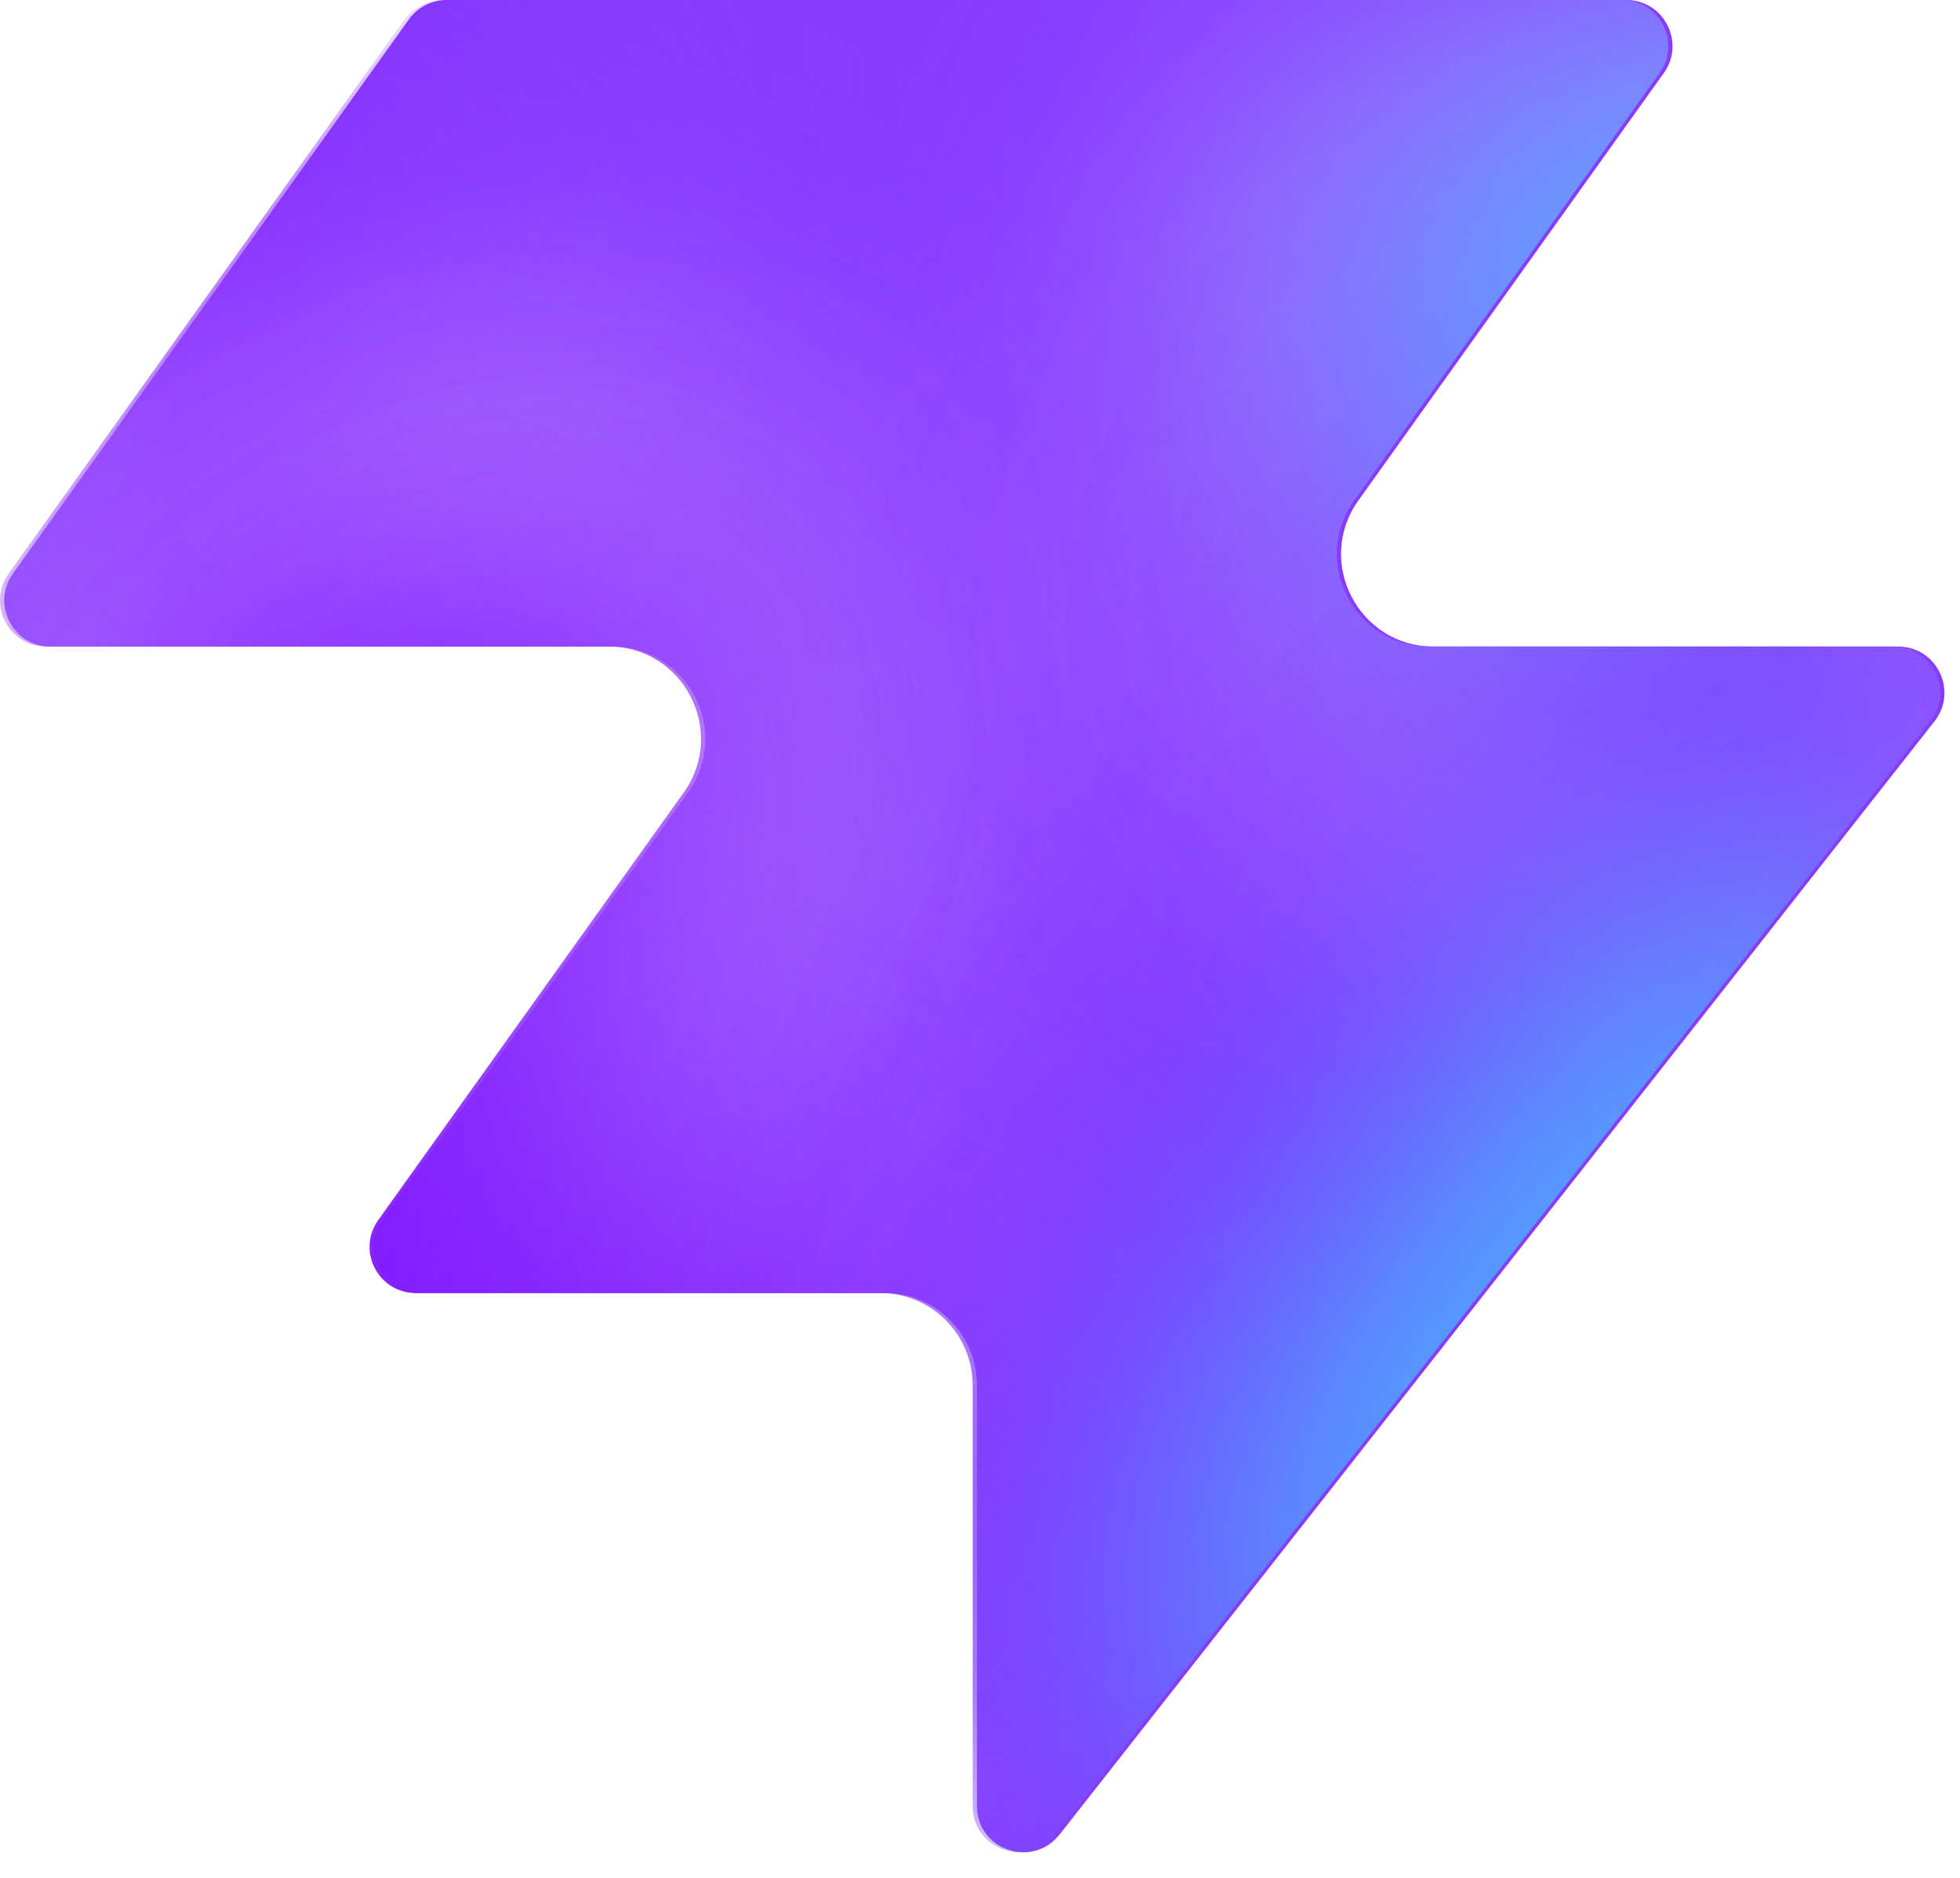
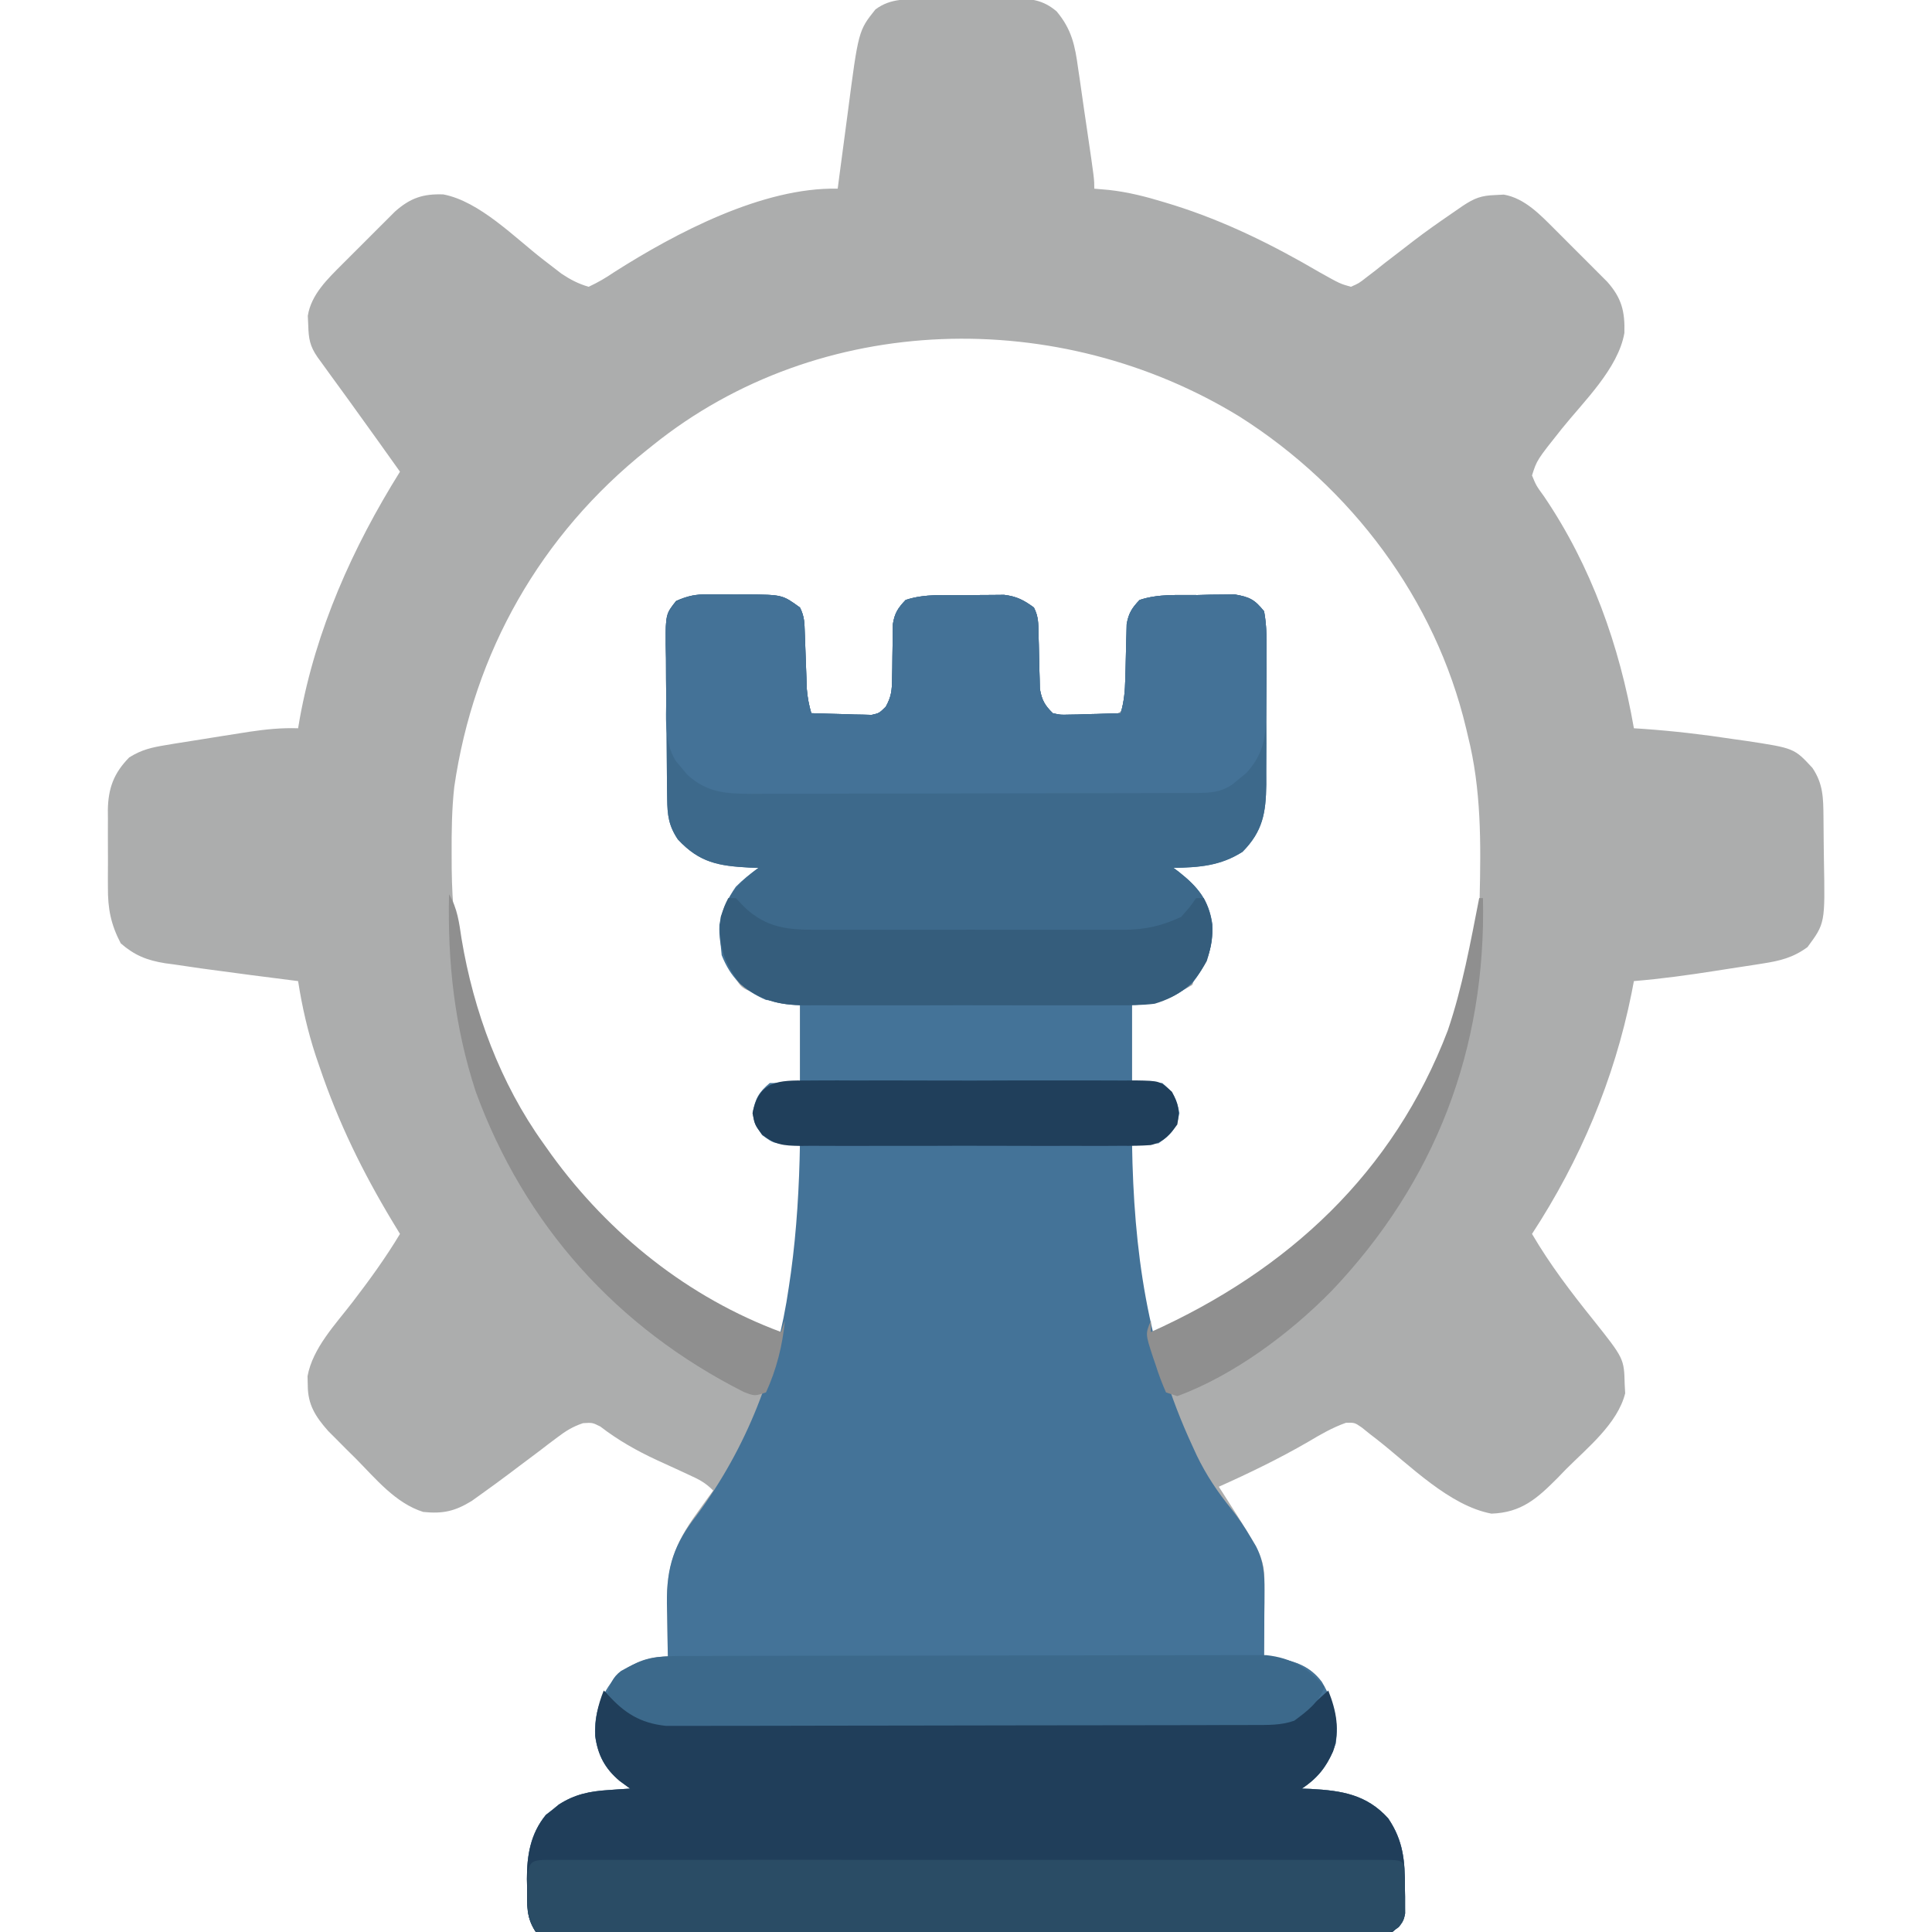
- <svg xmlns="http://www.w3.org/2000/svg" width="48" height="46" fill="none" viewBox="0 0 48 46">
-   <path fill="#863bff" d="M25.946 44.938c-.664.845-2.021.375-2.021-.698V33.937a2.26 2.26 0 0 0-2.262-2.262H10.287c-.92 0-1.456-1.04-.92-1.788l7.48-10.471c1.07-1.497 0-3.578-1.842-3.578H1.237c-.92 0-1.456-1.04-.92-1.788L10.013.474c.214-.297.556-.474.92-.474h28.894c.92 0 1.456 1.04.92 1.788l-7.48 10.471c-1.07 1.498 0 3.579 1.842 3.579h11.377c.943 0 1.473 1.088.89 1.83L25.947 44.94z" style="fill:#863bff;fill:color(display-p3 .525 .23 1);fill-opacity:1" />
-   <mask id="a" width="48" height="46" x="0" y="0" maskUnits="userSpaceOnUse" style="mask-type:alpha">
-     <path fill="#000" d="M25.842 44.938c-.664.844-2.021.375-2.021-.698V33.937a2.26 2.26 0 0 0-2.262-2.262H10.183c-.92 0-1.456-1.04-.92-1.788l7.48-10.471c1.07-1.498 0-3.579-1.842-3.579H1.133c-.92 0-1.456-1.04-.92-1.787L9.91.473c.214-.297.556-.474.92-.474h28.894c.92 0 1.456 1.04.92 1.788l-7.48 10.471c-1.07 1.498 0 3.578 1.842 3.578h11.377c.943 0 1.473 1.088.89 1.832L25.843 44.94z" style="fill:#000;fill-opacity:1" />
-   </mask>
-   <g mask="url(#a)">
-     <g filter="url(#b)">
-       <ellipse cx="5.508" cy="14.704" fill="#ede6ff" rx="5.508" ry="14.704" style="fill:#ede6ff;fill:color(display-p3 .927 .903 1);fill-opacity:1" transform="matrix(.00324 1 1 -.00324 -4.47 31.516)" />
-     </g>
-     <g filter="url(#c)">
-       <ellipse cx="10.399" cy="29.851" fill="#ede6ff" rx="10.399" ry="29.851" style="fill:#ede6ff;fill:color(display-p3 .927 .903 1);fill-opacity:1" transform="matrix(.00324 1 1 -.00324 -39.328 7.883)" />
-     </g>
-     <g filter="url(#d)">
-       <ellipse cx="5.508" cy="30.487" fill="#7e14ff" rx="5.508" ry="30.487" style="fill:#7e14ff;fill:color(display-p3 .492 .077 1);fill-opacity:1" transform="rotate(89.814 -25.913 -14.639)scale(1 -1)" />
-     </g>
-     <g filter="url(#e)">
-       <ellipse cx="5.508" cy="30.599" fill="#7e14ff" rx="5.508" ry="30.599" style="fill:#7e14ff;fill:color(display-p3 .492 .077 1);fill-opacity:1" transform="rotate(89.814 -32.644 -3.334)scale(1 -1)" />
-     </g>
-     <g filter="url(#f)">
-       <ellipse cx="5.508" cy="30.599" fill="#7e14ff" rx="5.508" ry="30.599" style="fill:#7e14ff;fill:color(display-p3 .492 .077 1);fill-opacity:1" transform="matrix(.00324 1 1 -.00324 -34.34 30.47)" />
-     </g>
-     <g filter="url(#g)">
-       <ellipse cx="14.072" cy="22.078" fill="#ede6ff" rx="14.072" ry="22.078" style="fill:#ede6ff;fill:color(display-p3 .927 .903 1);fill-opacity:1" transform="rotate(93.35 24.506 48.493)scale(-1 1)" />
-     </g>
-     <g filter="url(#h)">
-       <ellipse cx="3.47" cy="21.501" fill="#7e14ff" rx="3.47" ry="21.501" style="fill:#7e14ff;fill:color(display-p3 .492 .077 1);fill-opacity:1" transform="rotate(89.009 28.708 47.59)scale(-1 1)" />
-     </g>
-     <g filter="url(#i)">
-       <ellipse cx="3.47" cy="21.501" fill="#7e14ff" rx="3.47" ry="21.501" style="fill:#7e14ff;fill:color(display-p3 .492 .077 1);fill-opacity:1" transform="rotate(89.009 28.708 47.59)scale(-1 1)" />
-     </g>
-     <g filter="url(#j)">
-       <ellipse cx=".387" cy="8.972" fill="#7e14ff" rx="4.407" ry="29.108" style="fill:#7e14ff;fill:color(display-p3 .492 .077 1);fill-opacity:1" transform="rotate(39.51 .387 8.972)" />
-     </g>
-     <g filter="url(#k)">
-       <ellipse cx="47.523" cy="-6.092" fill="#7e14ff" rx="4.407" ry="29.108" style="fill:#7e14ff;fill:color(display-p3 .492 .077 1);fill-opacity:1" transform="rotate(37.892 47.523 -6.092)" />
-     </g>
-     <g filter="url(#l)">
-       <ellipse cx="41.412" cy="6.333" fill="#47bfff" rx="5.971" ry="9.665" style="fill:#47bfff;fill:color(display-p3 .28 .748 1);fill-opacity:1" transform="rotate(37.892 41.412 6.333)" />
-     </g>
-     <g filter="url(#m)">
-       <ellipse cx="-1.879" cy="38.332" fill="#7e14ff" rx="4.407" ry="29.108" style="fill:#7e14ff;fill:color(display-p3 .492 .077 1);fill-opacity:1" transform="rotate(37.892 -1.88 38.332)" />
-     </g>
-     <g filter="url(#n)">
-       <ellipse cx="-1.879" cy="38.332" fill="#7e14ff" rx="4.407" ry="29.108" style="fill:#7e14ff;fill:color(display-p3 .492 .077 1);fill-opacity:1" transform="rotate(37.892 -1.88 38.332)" />
-     </g>
-     <g filter="url(#o)">
-       <ellipse cx="35.651" cy="29.907" fill="#7e14ff" rx="4.407" ry="29.108" style="fill:#7e14ff;fill:color(display-p3 .492 .077 1);fill-opacity:1" transform="rotate(37.892 35.651 29.907)" />
-     </g>
-     <g filter="url(#p)">
-       <ellipse cx="38.418" cy="32.4" fill="#47bfff" rx="5.971" ry="15.297" style="fill:#47bfff;fill:color(display-p3 .28 .748 1);fill-opacity:1" transform="rotate(37.892 38.418 32.4)" />
-     </g>
-   </g>
-   <defs>
-     <filter id="b" width="60.045" height="41.654" x="-19.77" y="16.149" color-interpolation-filters="sRGB" filterUnits="userSpaceOnUse">
-       <feFlood flood-opacity="0" result="BackgroundImageFix" />
-       <feBlend in="SourceGraphic" in2="BackgroundImageFix" result="shape" />
-       <feGaussianBlur result="effect1_foregroundBlur_2002_17158" stdDeviation="7.659" />
-     </filter>
-     <filter id="c" width="90.34" height="51.437" x="-54.613" y="-7.533" color-interpolation-filters="sRGB" filterUnits="userSpaceOnUse">
-       <feFlood flood-opacity="0" result="BackgroundImageFix" />
-       <feBlend in="SourceGraphic" in2="BackgroundImageFix" result="shape" />
-       <feGaussianBlur result="effect1_foregroundBlur_2002_17158" stdDeviation="7.659" />
-     </filter>
-     <filter id="d" width="79.355" height="29.4" x="-49.64" y="2.03" color-interpolation-filters="sRGB" filterUnits="userSpaceOnUse">
-       <feFlood flood-opacity="0" result="BackgroundImageFix" />
-       <feBlend in="SourceGraphic" in2="BackgroundImageFix" result="shape" />
-       <feGaussianBlur result="effect1_foregroundBlur_2002_17158" stdDeviation="4.596" />
-     </filter>
-     <filter id="e" width="79.579" height="29.4" x="-45.045" y="20.029" color-interpolation-filters="sRGB" filterUnits="userSpaceOnUse">
-       <feFlood flood-opacity="0" result="BackgroundImageFix" />
-       <feBlend in="SourceGraphic" in2="BackgroundImageFix" result="shape" />
-       <feGaussianBlur result="effect1_foregroundBlur_2002_17158" stdDeviation="4.596" />
-     </filter>
-     <filter id="f" width="79.579" height="29.4" x="-43.513" y="21.178" color-interpolation-filters="sRGB" filterUnits="userSpaceOnUse">
-       <feFlood flood-opacity="0" result="BackgroundImageFix" />
-       <feBlend in="SourceGraphic" in2="BackgroundImageFix" result="shape" />
-       <feGaussianBlur result="effect1_foregroundBlur_2002_17158" stdDeviation="4.596" />
-     </filter>
-     <filter id="g" width="74.749" height="58.852" x="15.756" y="-17.901" color-interpolation-filters="sRGB" filterUnits="userSpaceOnUse">
-       <feFlood flood-opacity="0" result="BackgroundImageFix" />
-       <feBlend in="SourceGraphic" in2="BackgroundImageFix" result="shape" />
-       <feGaussianBlur result="effect1_foregroundBlur_2002_17158" stdDeviation="7.659" />
-     </filter>
-     <filter id="h" width="61.377" height="25.362" x="23.548" y="2.284" color-interpolation-filters="sRGB" filterUnits="userSpaceOnUse">
-       <feFlood flood-opacity="0" result="BackgroundImageFix" />
-       <feBlend in="SourceGraphic" in2="BackgroundImageFix" result="shape" />
-       <feGaussianBlur result="effect1_foregroundBlur_2002_17158" stdDeviation="4.596" />
-     </filter>
-     <filter id="i" width="61.377" height="25.362" x="23.548" y="2.284" color-interpolation-filters="sRGB" filterUnits="userSpaceOnUse">
-       <feFlood flood-opacity="0" result="BackgroundImageFix" />
-       <feBlend in="SourceGraphic" in2="BackgroundImageFix" result="shape" />
-       <feGaussianBlur result="effect1_foregroundBlur_2002_17158" stdDeviation="4.596" />
-     </filter>
-     <filter id="j" width="56.045" height="63.649" x="-27.636" y="-22.853" color-interpolation-filters="sRGB" filterUnits="userSpaceOnUse">
-       <feFlood flood-opacity="0" result="BackgroundImageFix" />
-       <feBlend in="SourceGraphic" in2="BackgroundImageFix" result="shape" />
-       <feGaussianBlur result="effect1_foregroundBlur_2002_17158" stdDeviation="4.596" />
-     </filter>
-     <filter id="k" width="54.814" height="64.646" x="20.116" y="-38.415" color-interpolation-filters="sRGB" filterUnits="userSpaceOnUse">
-       <feFlood flood-opacity="0" result="BackgroundImageFix" />
-       <feBlend in="SourceGraphic" in2="BackgroundImageFix" result="shape" />
-       <feGaussianBlur result="effect1_foregroundBlur_2002_17158" stdDeviation="4.596" />
-     </filter>
-     <filter id="l" width="33.541" height="35.313" x="24.641" y="-11.323" color-interpolation-filters="sRGB" filterUnits="userSpaceOnUse">
-       <feFlood flood-opacity="0" result="BackgroundImageFix" />
-       <feBlend in="SourceGraphic" in2="BackgroundImageFix" result="shape" />
-       <feGaussianBlur result="effect1_foregroundBlur_2002_17158" stdDeviation="4.596" />
-     </filter>
-     <filter id="m" width="54.814" height="64.646" x="-29.286" y="6.009" color-interpolation-filters="sRGB" filterUnits="userSpaceOnUse">
-       <feFlood flood-opacity="0" result="BackgroundImageFix" />
-       <feBlend in="SourceGraphic" in2="BackgroundImageFix" result="shape" />
-       <feGaussianBlur result="effect1_foregroundBlur_2002_17158" stdDeviation="4.596" />
-     </filter>
-     <filter id="n" width="54.814" height="64.646" x="-29.286" y="6.009" color-interpolation-filters="sRGB" filterUnits="userSpaceOnUse">
-       <feFlood flood-opacity="0" result="BackgroundImageFix" />
-       <feBlend in="SourceGraphic" in2="BackgroundImageFix" result="shape" />
-       <feGaussianBlur result="effect1_foregroundBlur_2002_17158" stdDeviation="4.596" />
-     </filter>
-     <filter id="o" width="54.814" height="64.646" x="8.244" y="-2.416" color-interpolation-filters="sRGB" filterUnits="userSpaceOnUse">
-       <feFlood flood-opacity="0" result="BackgroundImageFix" />
-       <feBlend in="SourceGraphic" in2="BackgroundImageFix" result="shape" />
-       <feGaussianBlur result="effect1_foregroundBlur_2002_17158" stdDeviation="4.596" />
-     </filter>
-     <filter id="p" width="39.409" height="43.623" x="18.713" y="10.588" color-interpolation-filters="sRGB" filterUnits="userSpaceOnUse">
-       <feFlood flood-opacity="0" result="BackgroundImageFix" />
-       <feBlend in="SourceGraphic" in2="BackgroundImageFix" result="shape" />
-       <feGaussianBlur result="effect1_foregroundBlur_2002_17158" stdDeviation="4.596" />
-     </filter>
-   </defs>
+ <svg xmlns="http://www.w3.org/2000/svg" version="1.1" width="512" height="512">
+   <path d="M245.43-.2c.41-.01,.41-.01,2.51-.02c1.75-.01,3.5-.02,5.25-.02c2.67-.01,5.34-.04,8.01-.07c1.7-.01,3.4-.01,5.1-.02c.8-.01,1.6-.02,2.42-.04C273.3-.35,276.36-.06,280,3c4,4.75,4.9,9.09,5.7,15.05c.13,.85,.26,1.7,.39,2.58c.4,2.7,.78,5.41,1.16,8.12c.27,1.83,.54,3.67,.81,5.5C290,47.44,290,47.44,290,50c1.29,.11,2.58,.22,3.91,.34c5.03,.56,9.7,1.75,14.53,3.22c.86,.27,1.73,.53,2.62,.8c13.68,4.31,26.23,10.53,38.58,17.76c5.46,3.06,5.46,3.06,8.36,3.88c2.11-.92,2.11-.92,4.19-2.55c.77-.59,1.55-1.19,2.35-1.8c.81-.65,1.62-1.29,2.46-1.96c1.7-1.31,3.39-2.61,5.09-3.91c.83-.64,1.66-1.29,2.52-1.95c3.25-2.49,6.58-4.83,9.95-7.14c.51-.35,.51-.35,3.07-2.12c3.11-2.06,4.92-2.76,8.62-2.88c.75-.04,1.5-.08,2.27-.12c5.57,.96,9.72,5.41,13.59,9.27c.92,.92,1.84,1.84,2.78,2.78c.24,.24,.24,.24,1.42,1.43c1.44,1.45,2.89,2.89,4.34,4.33c.46,.46,.46,.46,2.77,2.78c.42,.41,.42,.41,2.52,2.52c3.83,4.31,4.71,7.89,4.54,13.57c-1.65,9.43-10.77,18.13-16.59,25.38c-6.61,8.3-6.61,8.3-7.89,12.37c1.11,2.69,1.11,2.69,3.19,5.56C421.7,150.01,429.2,171.16,433,193c.78,.05,1.57,.1,2.37,.15c8.09,.57,16.06,1.5,24.07,2.73c.56,.08,.56,.08,3.43,.48c12.61,1.92,12.61,1.92,17.44,7.14c2.86,4.23,2.88,8.02,2.93,12.95c.01,.73,.01,1.46,.02,2.22c.02,1.54,.03,3.09,.04,4.64c.01,1.58,.03,3.15,.06,4.72c.31,16.65,.31,16.65-4.36,22.97c-3.85,2.8-7.25,3.63-11.92,4.35c-.33,.05-.33,.05-1.99,.32c-2.09,.33-4.18,.64-6.28,.96c-1.38,.21-2.77,.43-4.16,.65c-7.19,1.13-14.39,2.12-21.65,2.72c-.21,1.08-.42,2.16-.63,3.27C427.76,286.12,418.75,307.5,406,327c4.73,8.08,10.26,15.34,16.11,22.63c8.28,10.4,8.28,10.4,8.45,17.25c.02,.39,.02,.39,.13,2.36c-2.01,8.03-9.98,14.41-15.63,20.07c-.77,.8-1.54,1.6-2.34,2.42c-5.39,5.41-9.55,9.13-17.47,9.4c-11.2-2.1-21.67-12.89-30.41-19.71c-.3-.23-.3-.23-1.84-1.42c-.69-.56-1.38-1.11-2.09-1.68C359,377,359,377,356.71,377.05c-3.62,1.27-6.8,3.13-10.08,5.08c-7.68,4.44-15.54,8.25-23.63,11.87c.46,.71,.92,1.43,1.39,2.16c10.75,16.79,10.75,16.79,10.71,25.26c-.01,1.03-.01,2.05-.01,3.11c-.01,1.06-.02,2.12-.03,3.22c0,1.08-.01,2.16-.01,3.27c-.01,2.66-.03,5.32-.05,7.98c.54,.07,.54,.07,3.27,.4c4.98,.8,8.91,2.18,12.02,6.31c3.12,5.33,4.5,10.15,3.71,16.29c-1.78,5.33-4.26,8.84-9,12c.77,.03,1.55,.05,2.34,.08c8.24,.45,14.82,1.48,20.54,7.8c4.03,5.94,4.46,11.34,4.43,18.31c.02,.8,.03,1.61,.05,2.44c0,.78,0,1.55,0,2.35c0,.35,0,.35,.01,2.12c-.49,2.51-1.41,3.3-3.37,4.9c-3.06,.3-5.91,.4-8.97,.38c-.92,.01-1.85,.01-2.81,.02c-3.12,.01-6.24,0-9.37-.01c-2.23,0-4.46,.01-6.7,.01c-6.07,.02-12.15,.01-18.23,0c-6.34,0-12.69,0-19.04,.01c-11.34,0-22.69-.01-34.03-.02c-10.29-.02-20.59-.01-30.88,0c-11.94,.02-23.89,.02-35.83,.01c-6.33,0-12.65,0-18.98,.01c-5.95,.01-11.89,0-17.84-.02c-2.18,0-4.37,0-6.56,.01c-2.97,.01-5.95,0-8.92-.02c-.44,0-.44,0-2.65,.02c-2.41-.02-2.41-.02-6.19-.4c-2.59-3.89-2.33-7.18-2.31-11.69c-.02-.78-.03-1.55-.05-2.35c-.01-6.29,.95-12,5.01-16.98c.57-.45,1.14-.9,1.73-1.35c.28-.24,.28-.24,1.71-1.4c4.28-2.75,8.18-3.52,13.22-3.85c.54-.04,.54-.04,3.24-.23c.81-.05,1.62-.1,2.45-.15c-.93-.68-1.86-1.36-2.81-2.06c-3.87-3.26-5.75-6.85-6.47-11.92c-.29-6.21,1.58-10.94,5.53-15.77c4.35-3.56,8.11-5.25,13.75-5.25c-.01-.33-.01-.33-.05-1.98c-.06-3.01-.1-6.01-.14-9.02c-.02-1.03-.05-2.06-.07-3.12c-.1-9.8,2.23-16.06,7.95-23.88c.41-.58,.83-1.17,1.26-1.77c1.01-1.42,2.03-2.82,3.05-4.23c-2.12-2.12-3.76-2.94-6.47-4.17c-.45-.21-.45-.21-2.73-1.27c-1.88-.86-3.76-1.72-5.64-2.58c-5.47-2.54-10.3-5.27-15.09-8.95C157,377,157,377,154.51,377.15c-2.72,.92-4.52,2.03-6.8,3.76c-.79,.6-1.58,1.19-2.4,1.8c-.82,.63-1.65,1.26-2.5,1.92c-1.7,1.27-3.41,2.55-5.11,3.83c-.41,.31-.41,.31-2.46,1.86c-2.68,2.01-5.38,3.99-8.11,5.93c-.7,.5-1.4,1-2.12,1.52c-4.44,2.72-7.62,3.45-12.85,2.91c-7.36-2.32-12.59-8.81-17.85-14.12c-.85-.84-1.71-1.69-2.59-2.56c-.41-.41-.41-.41-2.48-2.5c-.74-.74-1.49-1.48-2.25-2.25c-3.37-3.81-5.42-6.97-5.43-12.12c-.02-.81-.04-1.61-.06-2.43c1.38-7.49,7.43-13.76,11.94-19.64c4.5-5.87,8.75-11.72,12.56-18.06c-.64-1.05-1.28-2.11-1.94-3.19c-7.98-13.25-14.41-26.39-19.37-41.06c-.17-.5-.17-.5-1.03-3.01C81.53,273.22,80.05,266.77,79,260c-.6-.08-1.2-.15-1.83-.23c-7.06-.88-14.12-1.81-21.17-2.77c-.91-.12-1.82-.25-2.76-.37c-2.44-.34-4.87-.7-7.3-1.07c-.72-.1-1.44-.19-2.18-.29c-4.8-.77-8.09-2.08-11.76-5.27c-2.63-5.04-3.45-9.21-3.4-14.91c0-.73,0-1.46-.01-2.21c0-1.54,.01-3.07,.02-4.6c.01-2.34,0-4.67-.02-7.01c0-1.5,.01-2.99,.01-4.49c0-.35,0-.35-.02-2.1c.09-5.8,1.59-9.82,5.67-13.96c3.31-2.07,5.96-2.65,9.81-3.28c.68-.12,1.37-.23,2.07-.35c2.29-.38,4.58-.74,6.87-1.09c1.76-.28,3.52-.57,5.29-.85c1.77-.28,3.55-.56,5.34-.84c.42-.06,.42-.06,2.54-.4c4.32-.64,8.45-1.06,12.83-.91c.15-.87,.29-1.75,.45-2.65C83.72,166.89,93.4,145.19,106,125c-1.4-1.96-2.79-3.92-4.19-5.87c-.43-.62-.87-1.23-1.32-1.86c-2.66-3.72-5.33-7.43-8.01-11.14c-.59-.81-1.18-1.62-1.78-2.45c-1.17-1.61-2.33-3.21-3.5-4.81c-.53-.74-1.06-1.47-1.61-2.23c-.48-.65-.95-1.31-1.44-1.98c-2.02-2.91-2.36-4.89-2.46-8.41c-.02-.42-.02-.42-.12-2.55c.9-5.71,5.32-9.84,9.27-13.81c.92-.92,1.84-1.84,2.78-2.78c.47-.47,.95-.94,1.43-1.42c1.45-1.44,2.89-2.89,4.33-4.34c.92-.92,1.83-1.83,2.78-2.77c.83-.83,1.66-1.66,2.52-2.52c4.06-3.6,7.44-4.73,12.8-4.54c9.63,1.83,18.98,11.5,26.53,17.32c.83,.64,1.66,1.27,2.51,1.93c.37,.29,.37,.29,2.25,1.74c2.38,1.59,4.48,2.69,7.23,3.49c2.5-1.17,4.5-2.34,6.75-3.87C179.11,61.71,202.18,49.56,222,50c.14-1.04,.27-2.09,.41-3.16c.51-3.91,1.04-7.82,1.56-11.73c.23-1.68,.45-3.37,.67-5.05C227.49,8.14,227.49,8.14,232,2.5c4.12-3.09,8.51-2.68,13.43-2.7ZM173,118c-.51,.4-1.02,.81-1.54,1.23c-28.16,22.46-45.91,53.64-51.08,89.34c-.65,5.9-.72,11.76-.69,17.68c0,1.27,.01,2.54,.01,3.85c.12,9.62,.9,18.59,3.3,27.9c.17,.65,.33,1.29,.5,1.96c4.04,15.19,10.31,30.25,19.5,43.04c.7,1,1.41,2,2.13,3.03c14.19,19.31,35.92,40.67,59.92,46.74c.65,.08,1.29,.15,1.95,.23c.65-2.81,1.3-5.62,1.94-8.44c.18-.78,.36-1.56,.55-2.37c2.15-9.48,2.65-18.54,2.57-28.25c0-1.06-.01-2.12-.01-3.2c-.01-2.58-.03-5.16-.05-7.74c-.63-.11-1.25-.22-1.9-.33c-.82-.16-1.63-.32-2.47-.48c-.41-.08-.41-.08-2.47-.46C203,301,203,301,201,298c-.34-3.21-.29-5.34,1-8.31c2-1.69,2-1.69,10-2.69c0-7,0-14,0-21c-1.9-.45-3.79-.91-5.75-1.37c-9.36-2.24-9.36-2.24-11.37-5.38c-.29-.74-.58-1.48-.88-2.25c-.37-.91-.74-1.81-1.12-2.75c-1.81-6.7-1.4-11.49,1.91-17.49c1.7-2.47,3.75-4.08,6.21-5.76c.66-.66,1.32-1.32,2-2c-.93-.03-1.86-.05-2.82-.08c-12.94-.59-12.94-.59-18.18-4.92c-4.71-6.28-4.58-11.94-4.53-19.61c-.01-1.2-.01-2.41-.01-3.65c-.01-2.53,0-5.07,.02-7.6c.02-3.89,0-7.78-.03-11.67c.01-2.46,.01-4.93,.02-7.39c-.01-1.17-.02-2.33-.03-3.53c.02-1.08,.03-2.16,.04-3.27c0-.48,0-.48,.01-2.88c.51-2.4,.51-2.4,2.37-4.21c2.76-1.54,4.71-1.56,7.86-1.55c.55,0,.55,0,3.32,0c.57,.01,.57,.01,3.46,.05c1.14-.01,2.28-.01,3.46-.01c9.56,.06,9.56,.06,13.04,2.32c1.22,2.44,1.17,4.14,1.25,6.87c.03,.97,.06,1.93,.1,2.93c.06,2.04,.11,4.08,.17,6.13c.03,.97,.07,1.94,.1,2.94c.03,.89,.05,1.77,.08,2.69c.32,2.59,.91,4.24,2.3,6.44c3.13,1.57,6.44,1.31,9.88,1.38c.72,.03,1.44,.07,2.18,.11c3.52,.06,5.56-.21,8.41-2.32c2.27-4.7,2.13-9.13,2.16-14.29c.02-1.99,.05-3.97,.1-5.95c0-.87,.01-1.75,.01-2.65C238,163,238,163,240,160c5.14-1.71,10.56-1.18,15.94-1.19c.59,0,.59,0,3.61-.03c.58-.01,.58-.01,3.48-.01c1.05,0,2.1-.01,3.18-.01c2.81,.24,4.44,.7,6.79,2.24c1.22,2.45,1.14,4.1,1.18,6.83c.02,.97,.04,1.93,.07,2.92c.04,2.03,.07,4.06,.09,6.09c.12,4.29,.31,7.43,2.2,11.33c3.41,2.54,6.44,2.49,10.52,2.33c.72,0,1.44,.01,2.18,.01c3.03-.06,5.2-.1,7.69-1.92c1.99-2.97,2.22-4.94,2.32-8.49c.01-.49,.01-.49,.1-2.95c.06-2.05,.11-4.11,.17-6.16c.03-.98,.07-1.95,.1-2.95c.01-.45,.01-.45,.08-2.71C300,163,300,163,302,160c5-1.67,10.2-1.23,15.44-1.25c.57-.01,.57-.01,3.47-.06c1.1-.01,2.2-.01,3.34-.02c1-.01,2.01-.02,3.05-.03c3.2,.43,4.39,1.12,6.7,3.36c.51,2.4,.51,2.4,.52,5.28c.01,1.08,.02,2.15,.04,3.27c-.01,1.16-.02,2.33-.03,3.53c.01,1.2,.01,2.4,.01,3.63c.01,2.55,0,5.09-.02,7.63c-.02,3.88,0,7.76,.03,11.64c-.01,2.47-.01,4.94-.02,7.41c.01,1.16,.02,2.32,.03,3.51c-.08,6.58-.57,10.78-4.56,16.1c-6.2,5.12-13.2,4.78-21,5c.78,.61,1.56,1.22,2.36,1.85c4.15,3.38,7.19,6.95,8.64,12.15c.49,6.05-.35,9.58-3,15c-.33,.99-.66,1.98-1,3c-4.65,3.02-10.7,3.73-16,5c0,7,0,14,0,21c2.64,.33,5.28,.66,8,1c2.66,2.24,2.94,3.57,3.44,7c-.44,3-.44,3-2,5.31c-3.1,2.15-5.74,2.25-9.44,2.69c-.43,17.12,.02,33.52,5,50c17.95-5.04,32.64-16.37,46-29c.82-.76,1.64-1.52,2.49-2.3c22-20.97,37.38-53.22,38.63-83.68c.34-14.6,.46-28.81-3.12-43.02c-.16-.66-.31-1.33-.47-2.01c-8.16-34.27-30.46-63.84-60.04-82.59C280.75,81.15,217.3,82.38,173,118Z" fill="#ACADAD" />
+   <path d="M187.78,157.5c.55,0,.55,0,3.3,0c1.13,.02,2.26,.04,3.42,.06c1.13,0,2.26-.01,3.42-.02c9.41,.07,9.41,.07,14.08,3.46c1.22,2.43,1.19,4.15,1.28,6.87c.02,.48,.02,.48,.11,2.93c.02,.51,.02,.51,.11,3.08c.07,1.99,.14,3.99,.22,5.99c.03,.89,.06,1.77,.09,2.69c.18,2.26,.56,4.26,1.19,6.44c2.94,.11,5.87,.19,8.81,.25c.42,.02,.42,.02,2.53,.1c.4,.01,.4,.01,2.43,.04c.74,.02,1.48,.04,2.24,.06c1.99-.45,1.99-.45,3.73-2.16c1.47-2.66,1.64-4.32,1.67-7.35c.01-.48,.01-.48,.06-2.92c.01-.99,.02-1.99,.03-3.02c.02-1.98,.05-3.96,.09-5.94c.01-.87,.02-1.75,.03-2.65c.46-2.92,1.35-4.28,3.38-6.41c5.12-1.71,10.51-1.23,15.88-1.25c.59-.01,.59-.01,3.58-.06c1.15-.01,2.29-.01,3.47-.02c.52,0,.52,0,3.16-.03c3.34,.41,5.21,1.38,7.91,3.36c1.22,2.45,1.16,4.13,1.21,6.87c.03,.97,.06,1.93,.09,2.93c.05,2.04,.09,4.08,.13,6.13c.02,.48,.02,.48,.09,2.94c.02,.89,.04,1.77,.06,2.69c.51,2.95,1.28,4.34,3.42,6.44c1.99,.45,1.99,.45,4.23,.39c.8-.01,1.61-.03,2.43-.04c.84-.03,1.67-.07,2.53-.1c.42-.01,.42-.01,2.56-.05c2.08-.05,4.17-.12,6.25-.2c.89-3.07,1.15-5.87,1.21-9.06c.03-.96,.06-1.93,.09-2.92c.05-2.01,.09-4.03,.13-6.04c.03-.97,.06-1.93,.09-2.92c.02-.87,.04-1.75,.06-2.65c.51-2.9,1.4-4.29,3.42-6.41c4.99-1.66,10.15-1.27,15.38-1.31c1.13-.03,2.27-.06,3.44-.09c1.1-.01,2.2-.02,3.33-.03c1-.01,2-.02,3.04-.04c3.93,.66,5.3,1.31,7.81,4.47c.75,4.05,.68,8.06,.63,12.18c0,1.19,0,2.39,.01,3.63c0,2.53-.02,5.07-.04,7.61c-.04,3.87-.02,7.74,0,11.61c-.01,2.46-.02,4.93-.03,7.4c0,1.15,.01,2.3,.01,3.49c-.11,7.45-.9,12.35-6.3,17.82c-5.84,3.72-11.44,4.13-18.28,4.26c.47,.35,.94,.7,1.43,1.07c4.91,3.89,7.94,7.43,8.85,13.91c.3,6.21-1.58,10.94-5.53,15.77c-5.23,4.28-8.98,5.25-15.75,5.25c0,7,0,14,0,21c2.64,0,5.28,0,8,0c2.99,2.54,3.84,4.16,4.56,8c-.77,4.14-2.17,5.55-5.56,8c-3.68,.13-3.68,.13-7,0c.45,28.37,3.98,54.25,15.94,80.06c.39,.86,.79,1.72,1.19,2.6c2.56,5.3,5.57,9.78,9.28,14.35c1.86,2.33,3.45,4.74,4.97,7.3c.24,.4,.24,.4,1.46,2.43c2.01,3.91,2.28,7.31,2.26,11.68c-.01,1.03-.01,2.05-.01,3.11c-.01,1.06-.02,2.12-.03,3.22c0,1.08-.01,2.16-.01,3.27c-.01,2.66-.03,5.32-.05,7.98c.54,.07,.54,.07,3.27,.4c4.98,.8,8.91,2.18,12.02,6.31c3.12,5.33,4.5,10.15,3.71,16.29c-1.78,5.33-4.26,8.84-9,12c.77,.03,1.55,.05,2.34,.08c8.24,.45,14.82,1.48,20.54,7.8c4.03,5.94,4.46,11.34,4.43,18.31c.02,.8,.03,1.61,.05,2.44c0,.78,0,1.55,0,2.35c.01,.7,.01,1.4,.01,2.12c-.49,2.51-1.41,3.3-3.37,4.9c-3.06,.3-5.91,.4-8.97,.38c-.46,0-.46,0-2.81,.02c-3.12,.01-6.24,0-9.37-.01c-2.23,0-4.46,.01-6.7,.01c-6.07,.02-12.15,.01-18.23,0c-6.34,0-12.69,0-19.04,.01c-11.34,0-22.69-.01-34.03-.02c-10.29-.02-20.59-.01-30.88,0c-11.94,.02-23.89,.02-35.83,.01c-6.33,0-12.65,0-18.98,.01c-5.95,.01-11.89,0-17.84-.02c-2.18,0-4.37,0-6.56,.01c-2.97,.01-5.95,0-8.92-.02c-.88,.01-1.75,.01-2.65,.02c-2.41-.02-2.41-.02-6.19-.4c-2.59-3.89-2.33-7.18-2.31-11.69c-.02-.78-.03-1.55-.05-2.35c-.01-6.29,.95-12,5.01-16.98c.57-.45,1.14-.9,1.73-1.35c.28-.24,.28-.24,1.71-1.4c4.28-2.75,8.18-3.52,13.22-3.85c.54-.04,.54-.04,3.24-.23c.81-.05,1.62-.1,2.45-.15c-.93-.68-1.86-1.36-2.81-2.06c-3.87-3.26-5.75-6.85-6.47-11.92c-.29-6.21,1.58-10.94,5.53-15.77c4.35-3.56,8.11-5.25,13.75-5.25c-.02-.65-.03-1.31-.05-1.98c-.06-3.01-.1-6.01-.14-9.02c-.02-1.03-.05-2.06-.07-3.12c-.1-9.71,1.92-15.66,7.89-23.32c13.3-17.93,21.28-38.52,24.43-60.56c.18-1.22,.36-2.45,.54-3.71c1.56-11.41,2.2-22.78,2.4-34.29c-1.09,.04-2.19,.09-3.32,.13c-3.68-.13-3.68-.13-6.62-2.25C200,298,200,298,199.44,295c.72-3.84,1.57-5.46,4.56-8c2.64,0,5.28,0,8,0c0-7,0-14,0-21c-2.97-.33-5.94-.66-9-1c-5.96-2.64-9.31-5.78-11.75-11.87c-.84-7.15-.45-12.16,3.75-18.13c1.9-1.92,3.8-3.4,6-5c-.79-.03-1.57-.05-2.38-.08c-8.17-.44-13.26-1.29-18.99-7.48c-2.45-3.66-2.77-6.47-2.82-10.77c-.02-1.08-.03-2.17-.05-3.29c-.05-4.96-.09-9.92-.11-14.89c-.02-2.62-.04-5.23-.08-7.85c-.06-3.78-.08-7.55-.09-11.32c-.03-1.18-.05-2.35-.07-3.56c.02-8.04,.02-8.04,2.76-11.5c3.11-1.39,5.21-1.76,8.61-1.76Z" fill="#447398" />
+   <path d="M187.78,157.5c.55,0,.55,0,3.3,0c1.13,.02,2.26,.04,3.42,.06c1.13,0,2.26-.01,3.42-.02c9.41,.07,9.41,.07,14.08,3.46c1.22,2.43,1.19,4.15,1.28,6.87c.02,.48,.02,.48,.11,2.93c.02,.51,.02,.51,.11,3.08c.07,1.99,.14,3.99,.22,5.99c.03,.89,.06,1.77,.09,2.69c.18,2.26,.56,4.26,1.19,6.44c2.94,.11,5.87,.19,8.81,.25c.42,.02,.42,.02,2.53,.1c.4,.01,.4,.01,2.43,.04c.37,.01,.37,.01,2.24,.06c1.99-.45,1.99-.45,3.73-2.16c1.47-2.66,1.64-4.32,1.67-7.35c.02-.96,.04-1.93,.06-2.92c.01-.99,.02-1.99,.03-3.02c.02-1.98,.05-3.96,.09-5.94c.01-.87,.02-1.75,.03-2.65c.46-2.92,1.35-4.28,3.38-6.41c5.12-1.71,10.51-1.23,15.88-1.25c.59-.01,.59-.01,3.58-.06c1.15-.01,2.29-.01,3.47-.02c.52,0,.52,0,3.16-.03c3.34,.41,5.21,1.38,7.91,3.36c1.22,2.45,1.16,4.13,1.21,6.87c.03,.97,.06,1.93,.09,2.93c.05,2.04,.09,4.08,.13,6.13c.03,.97,.06,1.94,.09,2.94c.01,.44,.01,.44,.06,2.69c.51,2.95,1.28,4.34,3.42,6.44c1.99,.45,1.99,.45,4.23,.39c.8-.01,1.61-.03,2.43-.04c.84-.03,1.67-.07,2.53-.1c.42-.01,.42-.01,2.56-.05c2.08-.05,4.17-.12,6.25-.2c.89-3.07,1.15-5.87,1.21-9.06c.03-.96,.06-1.93,.09-2.92c.05-2.01,.09-4.03,.13-6.04c.03-.97,.06-1.93,.09-2.92c.02-.87,.04-1.75,.06-2.65c.51-2.9,1.4-4.29,3.42-6.41c4.99-1.66,10.15-1.27,15.38-1.31c1.13-.03,2.27-.06,3.44-.09c1.1-.01,2.2-.02,3.33-.03c1-.01,2-.02,3.04-.04c3.93,.66,5.3,1.31,7.81,4.47c.75,4.05,.68,8.06,.63,12.18c0,1.19,0,2.39,.01,3.63c0,2.53-.02,5.07-.04,7.61c-.04,3.87-.02,7.74,0,11.61c-.01,2.46-.02,4.93-.03,7.4c0,1.15,.01,2.3,.01,3.49c-.11,7.45-.9,12.35-6.3,17.82c-5.84,3.72-11.44,4.13-18.28,4.26c.47,.35,.94,.7,1.43,1.07c4.91,3.89,7.94,7.43,8.85,13.91c.3,6.21-1.58,10.94-5.53,15.77c-6.25,5.12-11.81,5.69-19.61,5.64c-.49,0-.49,0-2.93,.01c-3.17,.02-6.35,.01-9.52,0c-2.22,0-4.43,0-6.65,.01c-4.63,0-9.27,0-13.91-.02c-5.93-.02-11.87-.01-17.8,.01c-4.58,.01-9.15,.01-13.72,0c-2.19,0-4.38,0-6.56,.01c-3.07,.01-6.13-.01-9.19-.02c-.9,0-1.79,.01-2.72,.02c-6.79-.07-11.51-1.26-16.89-5.66c-3.9-4.77-5.88-9.45-5.6-15.7c1.17-6.86,4.88-11.07,10.35-15.05c-.79-.03-1.57-.05-2.38-.08c-8.17-.44-13.26-1.29-18.99-7.48c-2.45-3.66-2.77-6.47-2.82-10.77c-.02-1.08-.03-2.17-.05-3.29c-.05-4.96-.09-9.92-.11-14.89c-.02-2.62-.04-5.23-.08-7.85c-.06-3.78-.08-7.55-.09-11.32c-.03-1.18-.05-2.35-.07-3.56c.02-8.04,.02-8.04,2.76-11.5c3.11-1.39,5.21-1.76,8.61-1.76Z" fill="#3D698B" />
+   <path d="M160,448c.44,.41,.87,.82,1.32,1.24c.6,.54,1.19,1.08,1.81,1.64c.29,.26,.29,.26,1.75,1.61c4.68,3.33,9.49,3.76,15.1,3.77c.67,0,1.35,.01,2.05,.01c2.26,.01,4.52,.01,6.78,0c1.62,.01,3.25,.01,4.87,.02c4.41,.01,8.81,.01,13.22,.01c3.68,0,7.36,.01,11.04,.01c8.68,.01,17.37,.01,26.05,.01c8.95-.01,17.91,0,26.86,.02c7.69,.02,15.38,.03,23.08,.02c4.59,0,9.18,0,13.77,.02c4.32,.01,8.64,.01,12.96,0c1.58-.01,3.16,0,4.74,0c2.17,.02,4.33,.01,6.5-.01c.6,0,.6,0,3.66,0c5.29-.57,9.88-2.45,13.88-6.06c.84-.76,1.69-1.52,2.56-2.31c2.16,5.41,3.16,10.56,1.28,16.15c-2.01,4.37-4.2,7.13-8.28,9.85c.39,.01,.39,.01,2.34,.08c8.24,.45,14.82,1.48,20.54,7.8c4.03,5.94,4.46,11.34,4.43,18.31c.02,.8,.03,1.61,.05,2.44c0,.78,0,1.55,0,2.35c.01,.7,.01,1.4,.01,2.12c-.49,2.51-1.41,3.3-3.37,4.9c-3.06,.3-5.91,.4-8.97,.38c-.92,.01-1.85,.01-2.81,.02c-3.12,.01-6.24,0-9.37-.01c-2.23,0-4.46,.01-6.7,.01c-6.07,.02-12.15,.01-18.23,0c-6.34,0-12.69,0-19.04,.01c-11.34,0-22.69-.01-34.03-.02c-10.29-.02-20.59-.01-30.88,0c-11.94,.02-23.89,.02-35.83,.01c-6.33,0-12.65,0-18.98,.01c-5.95,.01-11.89,0-17.84-.02c-2.18,0-4.37,0-6.56,.01c-2.97,.01-5.95,0-8.92-.02c-.88,.01-1.75,.01-2.65,.02c-2.41-.02-2.41-.02-6.19-.4c-2.59-3.89-2.33-7.18-2.31-11.69c-.01-.39-.01-.39-.05-2.35c-.01-6.29,.95-12,5.01-16.98c.57-.45,1.14-.9,1.73-1.35c.56-.47,1.12-.93,1.71-1.4c4.28-2.75,8.18-3.52,13.22-3.85c1.07-.08,2.14-.15,3.24-.23c.4-.03,.4-.03,2.45-.15c-.93-.68-1.86-1.36-2.81-2.06c-3.87-3.26-5.81-6.86-6.44-11.96c-.14-4.35,.64-7.96,2.25-11.98Z" fill="#203E5A" />
+   <path d="M187.78,157.5c.55,0,.55,0,3.3,0c1.13,.02,2.26,.04,3.42,.06c1.13,0,2.26-.01,3.42-.02c9.41,.07,9.41,.07,14.08,3.46c1.22,2.43,1.19,4.15,1.28,6.87c.02,.48,.02,.48,.11,2.93c.02,.51,.02,.51,.11,3.08c.07,1.99,.14,3.99,.22,5.99c.03,.89,.06,1.77,.09,2.69c.18,2.26,.56,4.26,1.19,6.44c2.94,.11,5.87,.19,8.81,.25c.42,.02,.42,.02,2.53,.1c.4,.01,.4,.01,2.43,.04c.37,.01,.37,.01,2.24,.06c1.99-.45,1.99-.45,3.73-2.16c1.47-2.66,1.64-4.32,1.67-7.35c.02-.96,.04-1.93,.06-2.92c.01-.99,.02-1.99,.03-3.02c.02-1.98,.05-3.96,.09-5.94c.01-.87,.02-1.75,.03-2.65c.46-2.92,1.35-4.28,3.38-6.41c5.12-1.71,10.51-1.23,15.88-1.25c.59-.01,.59-.01,3.58-.06c1.15-.01,2.29-.01,3.47-.02c.52,0,.52,0,3.16-.03c3.34,.41,5.21,1.38,7.91,3.36c1.22,2.45,1.16,4.13,1.21,6.87c.03,.97,.06,1.93,.09,2.93c.05,2.04,.09,4.08,.13,6.13c.03,.97,.06,1.94,.09,2.94c.01,.44,.01,.44,.06,2.69c.51,2.95,1.28,4.34,3.42,6.44c1.99,.45,1.99,.45,4.23,.39c.8-.01,1.61-.03,2.43-.04c.84-.03,1.67-.07,2.53-.1c.42-.01,.42-.01,2.56-.05c2.08-.05,4.17-.12,6.25-.2c.89-3.07,1.15-5.87,1.21-9.06c.03-.96,.06-1.93,.09-2.92c.05-2.01,.09-4.03,.13-6.04c.03-.97,.06-1.93,.09-2.92c.02-.87,.04-1.75,.06-2.65c.51-2.9,1.4-4.29,3.42-6.41c4.99-1.66,10.15-1.27,15.38-1.31c1.13-.03,2.27-.06,3.44-.09c1.1-.01,2.2-.02,3.33-.03c1-.01,2-.02,3.04-.04c3.74,.63,5.3,1.62,7.81,4.47c.49,2.82,.66,5.02,.59,7.84c0,.75,0,1.51,0,2.29c0,1.6-.02,3.2-.05,4.8c-.04,2.43-.04,4.86-.03,7.3c-.01,1.55-.03,3.11-.04,4.67c0,.72,0,1.44,0,2.19c-.13,5.53-1.4,9.67-5.19,13.77c-.59,.48-1.17,.96-1.78,1.45c-.59,.49-1.18,.98-1.78,1.49c-3.27,2.28-6.19,2.33-10.05,2.34c-1.11,.01-2.21,.01-3.35,.02c-1.22,0-2.43,0-3.68,0c-.64,0-.64,0-3.88,.02c-3.5,.01-7.01,.02-10.52,.02c-2.19,0-4.39,.01-6.58,.01c-6.86,.02-13.72,.03-20.59,.03c-7.91,0-15.83,.02-23.75,.05c-6.12,.02-12.24,.03-18.37,.03c-3.65,0-7.31,.01-10.96,.03c-4.08,.02-8.16,.01-12.24,.01c-1.21,.01-2.42,.01-3.66,.02c-6.77-.03-11.72-.33-16.95-5.06c-.48-.58-.96-1.16-1.45-1.76c-.49-.57-.98-1.15-1.49-1.74c-3.74-5.66-2.5-13.89-2.55-20.43c-.02-1.59-.04-3.19-.08-4.78c-.06-2.31-.08-4.61-.09-6.92c-.03-.71-.05-1.42-.07-2.16c.01-3.62,.33-5.24,2.76-7.98c3.17-1.74,5.02-2.05,8.61-2.05Z" fill="#447297" />
+   <path d="M147.14,492.87c.9,0,1.79,0,2.71,0c.46,0,.46,0,2.84,0c3.17-.01,6.35,0,9.52,0c2.27,0,4.53,0,6.79,0c6.17-.01,12.34-.01,18.51,0c6.44,0,12.88,0,19.32-.01c11.52,0,23.03,.01,34.54,.01c10.45,.01,20.89,0,31.34,0c12.12-.01,24.24-.01,36.36,0c6.42,0,12.84,0,19.26-.01c6.03,0,12.07,0,18.1,.01c2.22,0,4.45,0,6.67,0c3.02-.01,6.04,0,9.05,0c.9,0,1.79,0,2.71,0c6.03,.02,6.03,.02,7.14,1.13c.15,2.47,.23,4.9,.25,7.38c.01,.34,.01,.34,.06,2.07c.04,5.08,.04,5.08-1.59,7.25c-3.07,2.32-6.98,1.71-10.69,1.68c-.92,.01-1.85,.01-2.81,.02c-3.12,.01-6.24,0-9.37-.01c-2.23,0-4.46,.01-6.7,.01c-6.07,.02-12.15,.01-18.23,0c-6.34,0-12.69,0-19.04,.01c-11.34,0-22.69-.01-34.03-.02c-10.29-.02-20.59-.01-30.88,0c-11.94,.02-23.89,.02-35.83,.01c-6.33,0-12.65,0-18.98,.01c-5.95,.01-11.89,0-17.84-.02c-2.18,0-4.37,0-6.56,.01c-2.97,.01-5.95,0-8.92-.02c-.44,0-.44,0-2.65,.02c-2.41-.02-2.41-.02-6.19-.4c-2.44-3.66-2.26-6.4-2.19-10.62c0-.7,0-1.39,0-2.11c.06-6.64,.82-6.38,7.33-6.4Z" fill="#2A4C65" />
+   <path d="M179.62,438.86c.33,0,.33,0,2.04-.01c2.27-.01,4.54-.01,6.81-.01c1.62-.01,3.25-.01,4.87-.02c4.42-.01,8.84-.02,13.25-.02c2.76,0,5.52-.01,8.28-.01c8.64-.02,17.28-.03,25.91-.03c9.97,0,19.94-.02,29.91-.05c7.7-.02,15.41-.03,23.11-.03c4.61,0,9.21-.01,13.81-.03c4.33-.01,8.66-.02,12.99-.01c1.59,0,3.17,0,4.76-.01c2.17-.01,4.34-.01,6.52,0c1.21,0,2.42,0,3.67,0c6.73,.72,11.01,3.39,15.45,8.37c-1.56,4.22-4.45,6.37-8,9c-3.53,1.26-7.02,1.13-10.74,1.14c-.33,0-.33,0-2.05,.01c-2.26,.01-4.53,.01-6.79,.01c-1.63,.01-3.25,.01-4.88,.02c-4.41,.01-8.82,.02-13.24,.02c-2.75,0-5.51,.01-8.27,.01c-8.63,.02-17.26,.03-25.89,.03c-9.96,0-19.92,.02-29.88,.05c-7.7,.02-15.4,.03-23.1,.03c-4.6,0-9.2,.01-13.8,.03c-4.33,.01-8.65,.02-12.98,.01c-1.58,0-3.17,0-4.76,.01c-2.16,.01-4.33,.01-6.5,0c-1.22,0-2.43,0-3.68,0c-6.72-.72-11-3.39-15.44-8.37c.67-2.68,1.34-4.5,3.59-6.19c5.24-3.01,9.05-3.94,15.03-3.95Z" fill="#3C698B" />
+   <path d="M193,238c.66,0,1.32,0,2,0c.72,.76,1.44,1.53,2.19,2.31c5.92,5.66,11.65,6.13,19.47,6.08c.95,0,1.89,.01,2.86,.01c3.11,.02,6.21,.01,9.32,0c2.17,0,4.34,0,6.5,.01c4.54,0,9.08,0,13.62-.02c5.8-.02,11.61-.01,17.41,.01c4.48,.01,8.95,.01,13.43,0c2.14,0,4.28,0,6.42,.01c3,.01,5.99-.01,8.99-.02c.87,0,1.75,.01,2.65,.02c5.7-.06,9.95-1,15.14-3.41c2.38-2.69,2.38-2.69,4-5c.66,0,1.32,0,2,0c2.85,5.7,2.71,10.79,.81,16.69c-3.26,5.96-7.29,9.37-13.81,11.31c-3.29,.41-6.55,.41-9.86,.39c-.49,0-.49,0-2.93,.01c-3.17,.02-6.35,.01-9.52,0c-2.22,0-4.43,0-6.65,.01c-4.63,0-9.27,0-13.91-.02c-5.93-.02-11.87-.01-17.8,.01c-4.58,.01-9.15,.01-13.72,0c-2.19,0-4.38,0-6.56,.01c-3.07,.01-6.13-.01-9.19-.02c-.9,0-1.79,.01-2.72,.02c-6.79-.07-11.51-1.26-16.89-5.66c-4.65-5.69-5.82-10.63-5.25-17.75c1-3,1-3,2-5Z" fill="#355D7C" />
+   <path d="M213.94,286.35c1.01-.01,2.01-.01,3.05-.02c3.34-.03,6.67-.01,10.01,.01c2.32-.01,4.63-.01,6.95-.02c4.85-.01,9.71,0,14.57,.03c6.22,.03,12.45,.01,18.68-.02c4.78-.02,9.57-.01,14.35,0c2.3,0,4.59,0,6.89-.01c3.21-.01,6.41,.01,9.62,.03c.48,0,.48,0,2.89-.03c6.42,.11,6.42,.11,9.64,3.03c1.75,3.29,2.1,4.98,1.41,8.65c-2.01,2.78-3.63,4.69-7.07,5.46c-2.61,.19-5.17,.22-7.78,.19c-.99,.01-1.98,.01-2.99,.02c-3.26,.03-6.52,.01-9.78-.01c-2.27,.01-4.54,.01-6.81,.02c-4.75,.01-9.5,0-14.25-.03c-6.09-.03-12.18-.01-18.27,.02c-4.68,.02-9.37,.01-14.05,0c-2.24,0-4.49,0-6.73,.01c-3.14,.01-6.28-.01-9.42-.03c-.93,.01-1.85,.02-2.81,.03c-4.5-.08-6.44-.22-10.12-3.03C200,298,200,298,199.44,295c1.62-8.66,6.97-8.73,14.5-8.65Z" fill="#203F5B" />
+   <path d="M392,238c.33,0,.66,0,1,0c.88,39.97-12.63,75.24-40.16,104.16C341.78,353.42,326.97,364.46,312,370c-.99-.33-1.98-.66-3-1c-1.08-2.45-1.95-4.77-2.75-7.31c-.12-.34-.12-.34-.71-2.06c-2.01-6.15-2.01-6.15-.54-9.63c0,.99,0,1.98,0,3c36.36-16.36,64.25-42.16,78.66-79.87c3.88-11.37,6.03-23.36,8.34-35.13Z" fill="#8F8F8F" />
+   <path d="M119,237c2.23,3.69,2.68,7.56,3.31,11.75C125.5,267.96,132.59,287.12,144,303c.72,1.01,1.43,2.02,2.17,3.06C161.5,327.15,182.44,343.88,207,353c.17-.49,.17-.49,1-3c-.6,6.55-2.26,13.02-5,19c-3,1-3,1-5.9-.12c-33.57-16.97-58.06-44.17-71.01-79.55c-5.65-17.27-7.49-34.22-7.09-52.33Z" fill="#8F8F8F" />
</svg>
